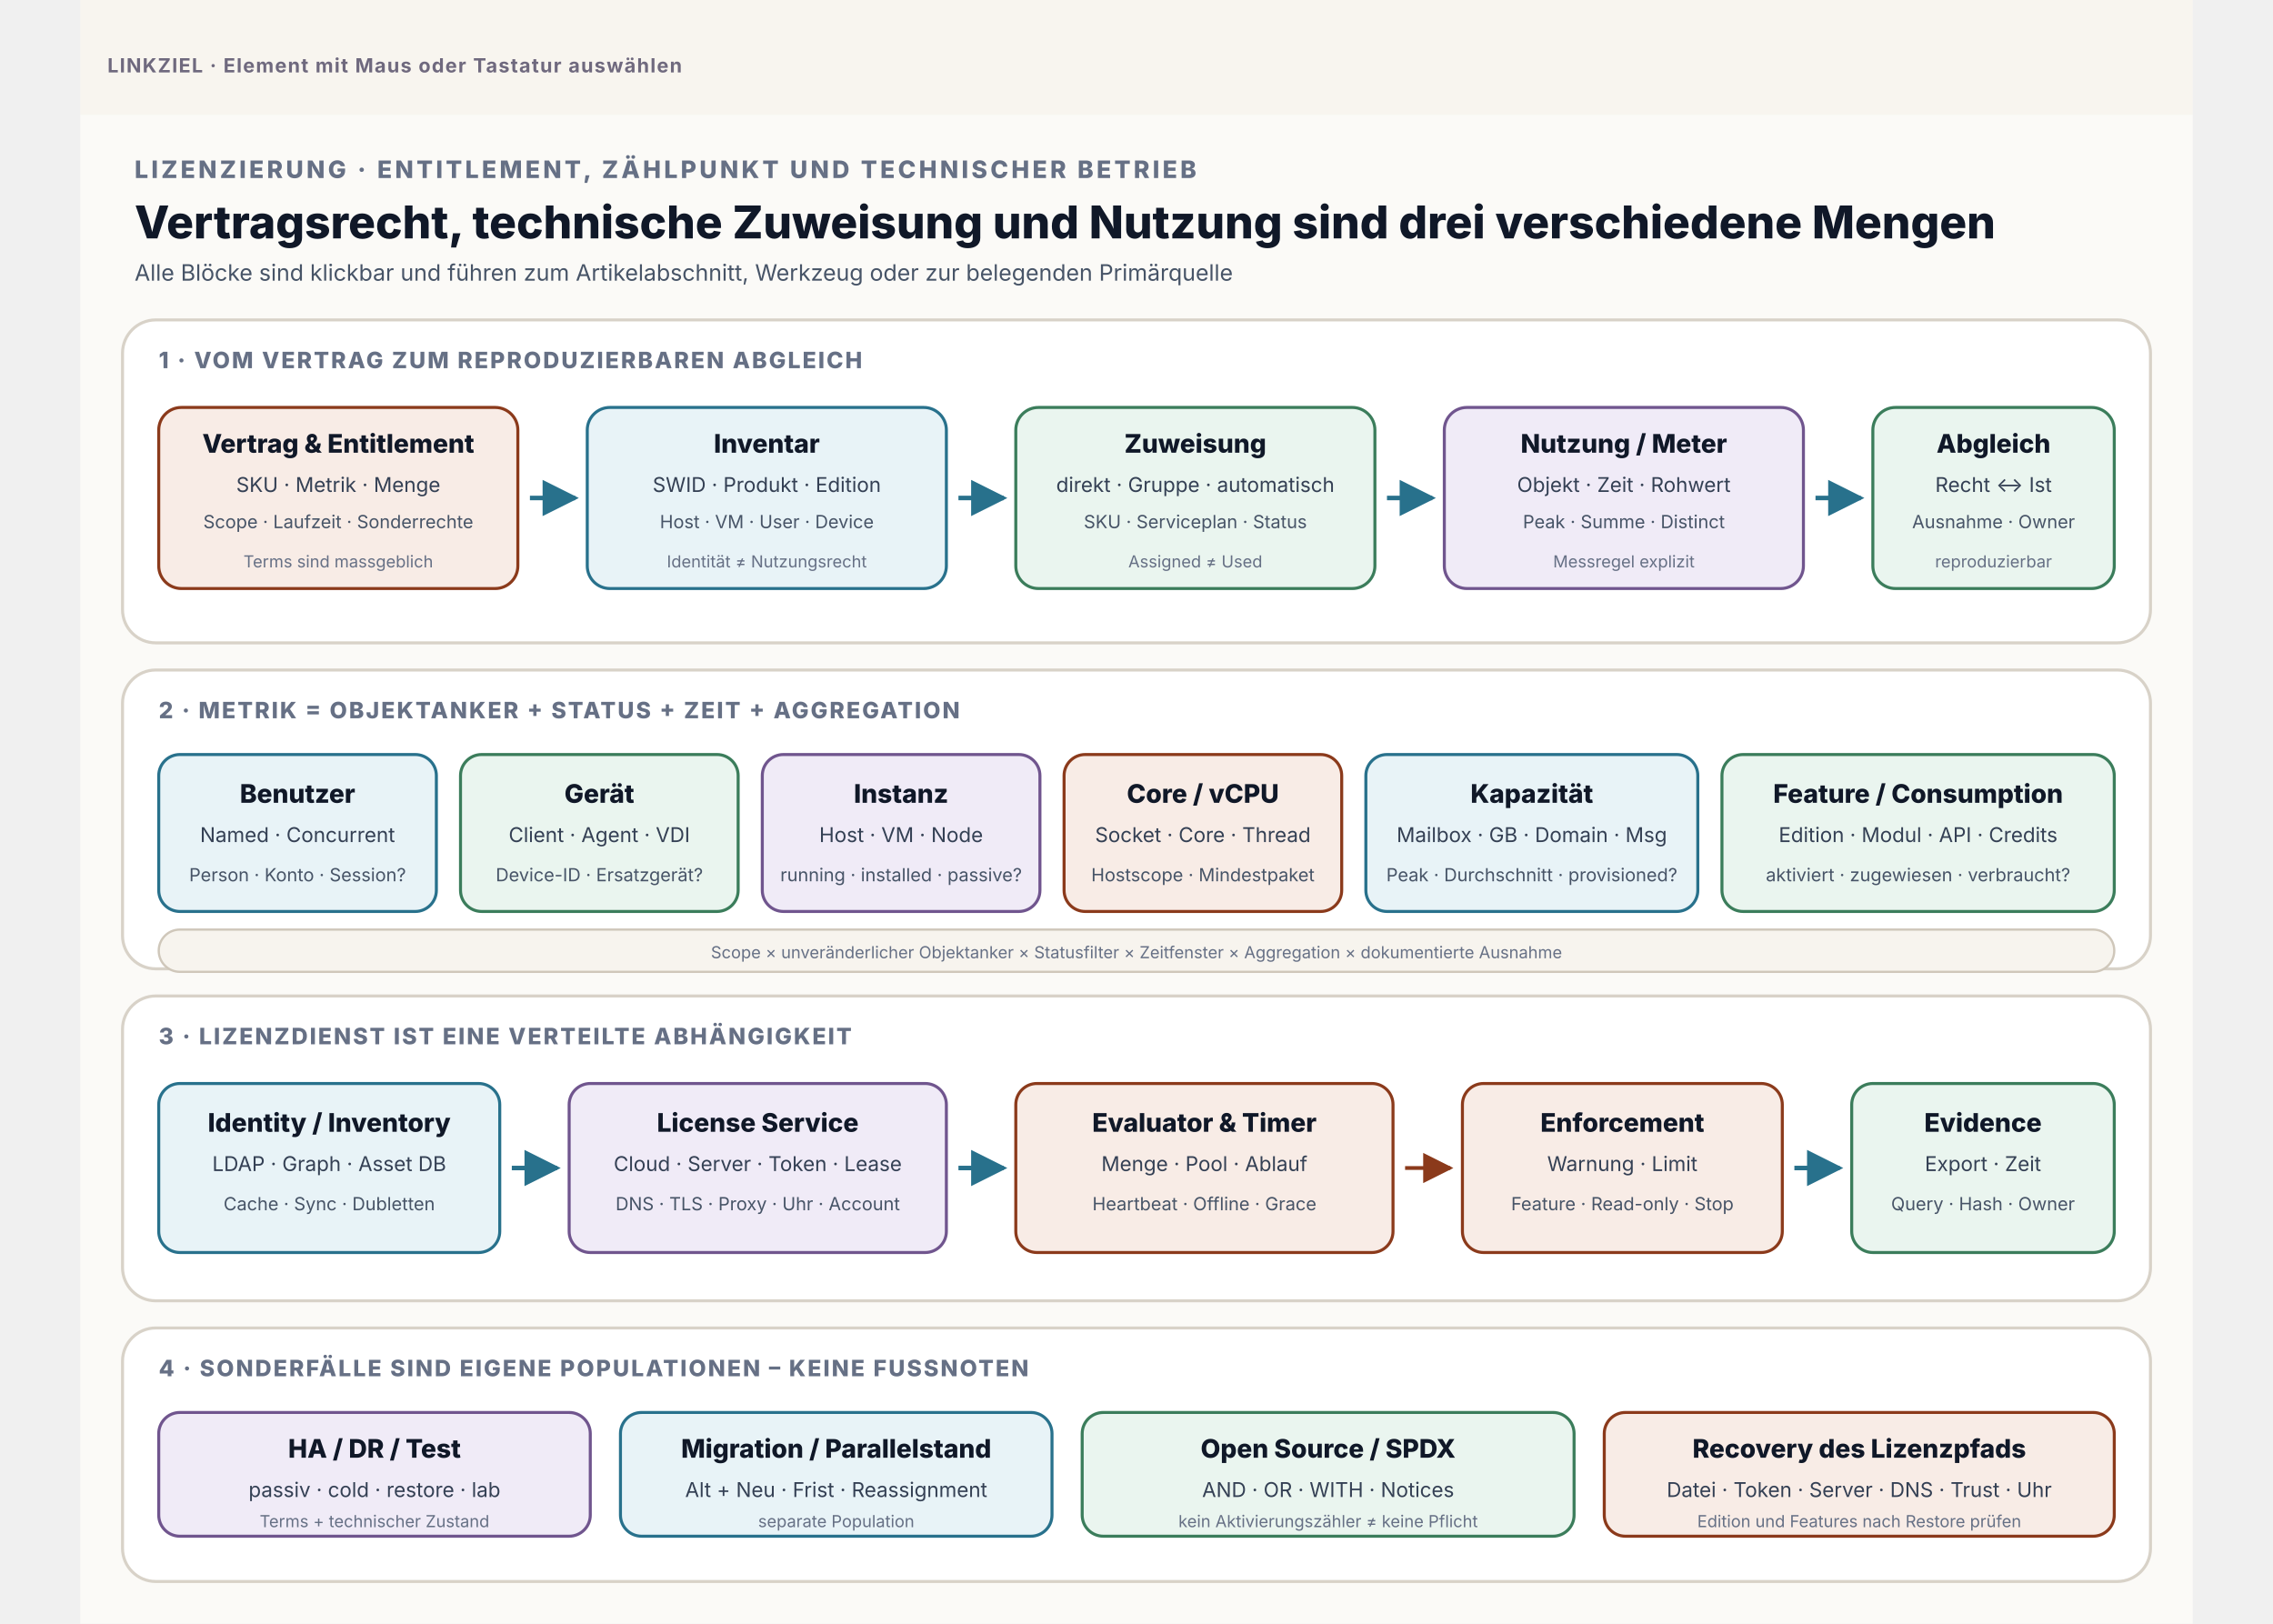
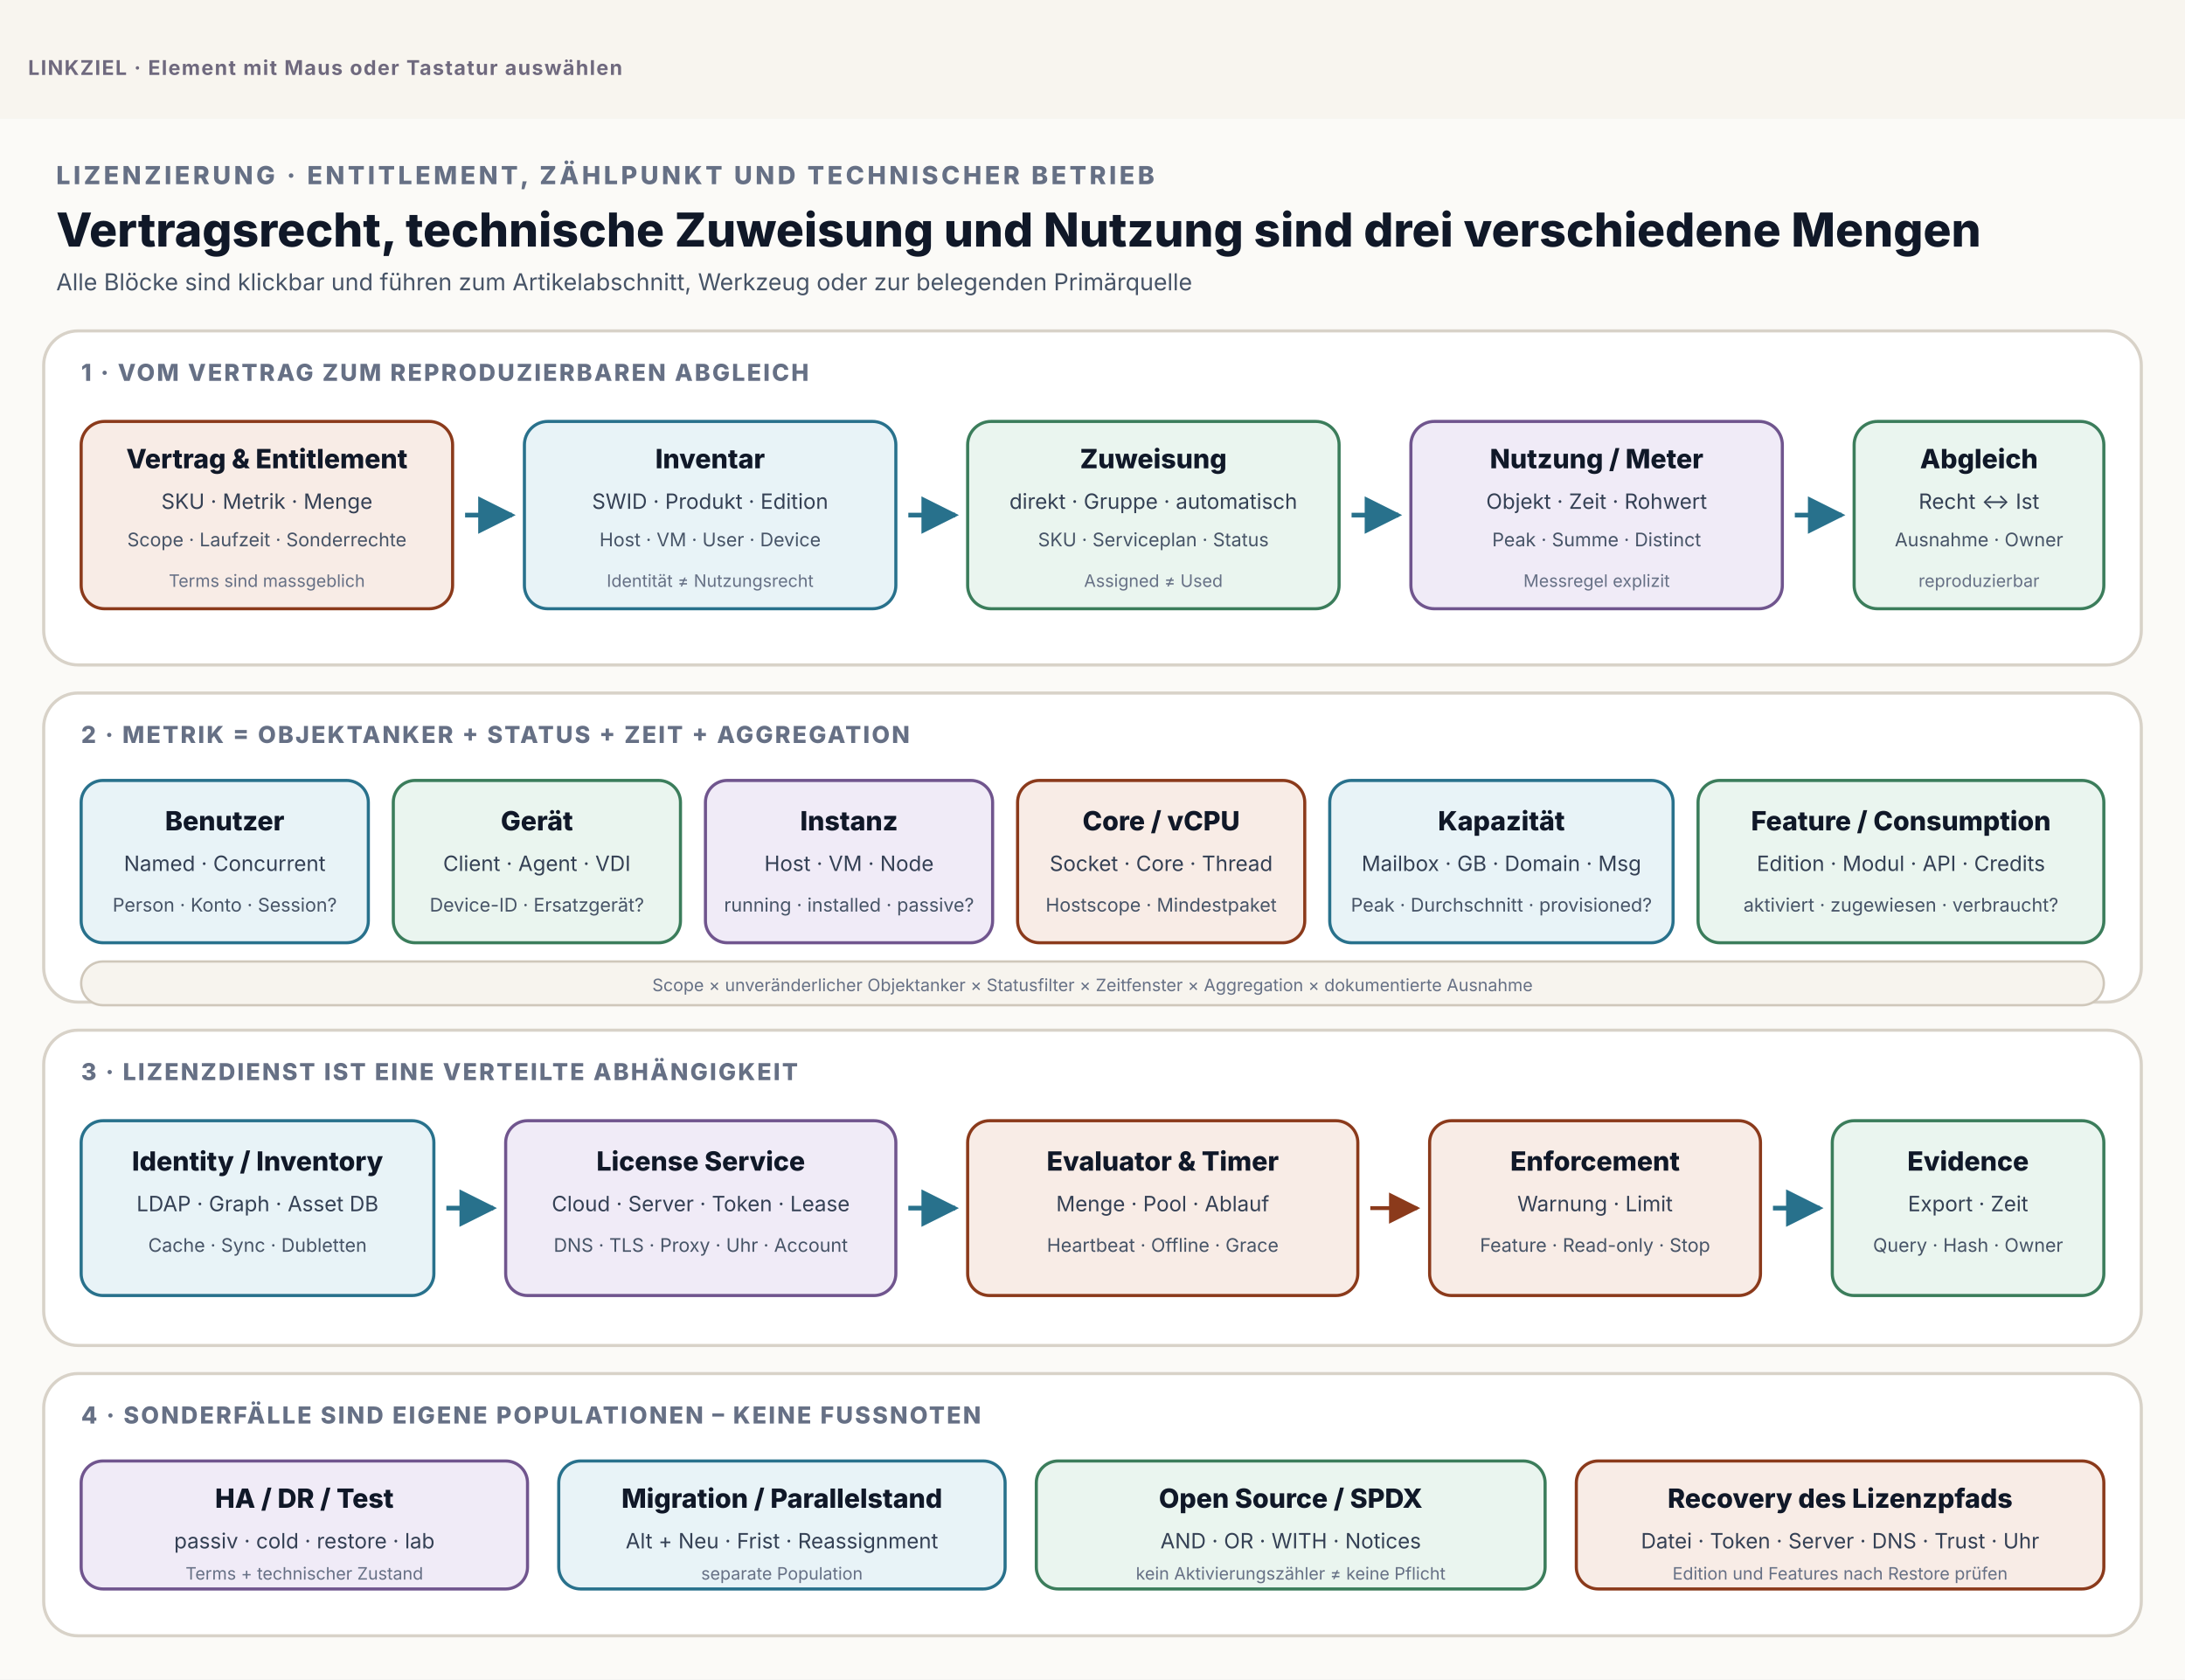
- <svg xmlns="http://www.w3.org/2000/svg" width="1400" height="1000" viewBox="0 -76 1400 1076" role="img" aria-labelledby="title desc">
+ <svg xmlns="http://www.w3.org/2000/svg" width="100%" height="100%" viewBox="0 -76 1400 1076" role="img" aria-labelledby="title desc" preserveAspectRatio="xMidYMid meet">
  <style>
    :root { color-scheme: light; }
    text { font-family: Inter, ui-sans-serif, system-ui, -apple-system, BlinkMacSystemFont, "Segoe UI", sans-serif; fill: #101828; }
    .eyebrow { font-size: 16px; font-weight: 800; letter-spacing: 2px; fill: #667085; }
    .title { font-size: 30px; font-weight: 800; }
    .subtitle { font-size: 15px; fill: #475467; }
    .section { font-size: 15px; font-weight: 800; letter-spacing: 1.25px; fill: #667085; }
    .label { font-size: 17px; font-weight: 800; }
    .body { font-size: 13.5px; fill: #344054; }
    .small { font-size: 12px; fill: #475467; }
    .tiny { font-size: 11px; fill: #667085; }
    .frame { fill: #fff; stroke: #d8d2c8; stroke-width: 2; }
    .hit { fill: #f7f4ee; stroke: #cfc7ba; stroke-width: 2; transition: fill .18s ease, stroke .18s ease, transform .18s ease; transform-box: fill-box; transform-origin: center; }
    .hit-blue { fill: #e8f3f7; stroke: #28718c; }
    .hit-green { fill: #eaf5ef; stroke: #3b7d5b; }
    .hit-red { fill: #f8ece6; stroke: #8b3a1b; }
    .hit-violet { fill: #f0ebf7; stroke: #70558e; }
    .chip { fill: #f7f4ee; stroke: #cfc7ba; stroke-width: 1.5; transition: fill .18s ease, stroke .18s ease, transform .18s ease; transform-box: fill-box; transform-origin: center; }
    .arrow { stroke: #28718c; stroke-width: 3; fill: none; marker-end: url(#arrow); }
    .arrow-red { stroke: #8b3a1b; stroke-width: 2.5; fill: none; marker-end: url(#arrowRed); }
    a { cursor: pointer; outline: none; }
    a:hover .hit, a:focus .hit { fill: #d9edf4; stroke: #0d6a8a; transform: translateY(-3px); }
    a:hover .hit-green, a:focus .hit-green { fill: #d5ecdf; stroke: #246844; }
    a:hover .hit-red, a:focus .hit-red { fill: #f3d8cc; stroke: #7a2d12; }
    a:hover .hit-violet, a:focus .hit-violet { fill: #e3d8ef; stroke: #5c3e7e; }
    a:hover .chip, a:focus .chip { fill: #d9edf4; stroke: #0d6a8a; transform: translateY(-2px); }
    a:hover text, a:focus text { fill: #064c66; }
  </style>
  <defs>
    <marker id="arrow" viewBox="0 0 10 10" refX="9" refY="5" markerWidth="8" markerHeight="8" orient="auto-start-reverse">
      <path d="M0 0 L10 5 L0 10 z" fill="#28718c" />
    </marker>
    <marker id="arrowRed" viewBox="0 0 10 10" refX="9" refY="5" markerWidth="8" markerHeight="8" orient="auto-start-reverse">
      <path d="M0 0 L10 5 L0 10 z" fill="#8b3a1b" />
    </marker>
  </defs>
  <rect width="1400" height="1000" fill="#fbfaf7" />
  <text class="eyebrow" x="36" y="42">LIZENZIERUNG · ENTITLEMENT, ZÄHLPUNKT UND TECHNISCHER BETRIEB</text>
  <text class="title" x="36" y="82">Vertragsrecht, technische Zuweisung und Nutzung sind drei verschiedene Mengen</text>
  <text class="subtitle" x="36" y="110">Alle Blöcke sind klickbar und führen zum Artikelabschnitt, Werkzeug oder zur belegenden Primärquelle</text>
  <rect class="frame" x="28" y="136" width="1344" height="214" rx="22" />
  <text class="section" x="52" y="168">1 · VOM VERTRAG ZUM REPRODUZIERBAREN ABGLEICH</text>
  <a data-link-hint="1" href="https://www.iso.org/standard/52293.html" target="_top" tabindex="0" aria-label="Vertrag &amp; Entitlement – SKU · Metrik · Menge – Scope · Laufzeit · Sonderrechte">
    <rect class="hit hit-red" x="52" y="194" width="238" height="120" rx="15" />
    <text class="label" x="171" y="224" text-anchor="middle">Vertrag &amp; Entitlement</text>
    <text class="body" x="171" y="250" text-anchor="middle">SKU · Metrik · Menge</text>
    <text class="small" x="171" y="274" text-anchor="middle">Scope · Laufzeit · Sonderrechte</text>
    <text class="tiny" x="171" y="300" text-anchor="middle">Terms sind massgeblich</text>
  </a>
  <path class="arrow" d="M298 254 H328" />
  <a data-link-hint="2" href="https://www.iso.org/standard/65666.html" target="_top" tabindex="0" aria-label="Inventar – SWID · Produkt · Edition – Host · VM · User · Device">
    <rect class="hit hit-blue" x="336" y="194" width="238" height="120" rx="15" />
    <text class="label" x="455" y="224" text-anchor="middle">Inventar</text>
    <text class="body" x="455" y="250" text-anchor="middle">SWID · Produkt · Edition</text>
    <text class="small" x="455" y="274" text-anchor="middle">Host · VM · User · Device</text>
    <text class="tiny" x="455" y="300" text-anchor="middle">Identität ≠ Nutzungsrecht</text>
  </a>
  <path class="arrow" d="M582 254 H612" />
  <a data-link-hint="3" href="/kb/lizenzierung#identitätsbasierte-lizenzierung" target="_top" tabindex="0" aria-label="Zuweisung – direkt · Gruppe · automatisch – SKU · Serviceplan · Status">
    <rect class="hit hit-green" x="620" y="194" width="238" height="120" rx="15" />
    <text class="label" x="739" y="224" text-anchor="middle">Zuweisung</text>
    <text class="body" x="739" y="250" text-anchor="middle">direkt · Gruppe · automatisch</text>
    <text class="small" x="739" y="274" text-anchor="middle">SKU · Serviceplan · Status</text>
    <text class="tiny" x="739" y="300" text-anchor="middle">Assigned ≠ Used</text>
  </a>
  <path class="arrow" d="M866 254 H896" />
  <a data-link-hint="4" href="/kb/lizenzierung#der-technische-zählpunkt" target="_top" tabindex="0" aria-label="Nutzung / Meter – Objekt · Zeit · Rohwert – Peak · Summe · Distinct">
    <rect class="hit hit-violet" x="904" y="194" width="238" height="120" rx="15" />
    <text class="label" x="1023" y="224" text-anchor="middle">Nutzung / Meter</text>
    <text class="body" x="1023" y="250" text-anchor="middle">Objekt · Zeit · Rohwert</text>
    <text class="small" x="1023" y="274" text-anchor="middle">Peak · Summe · Distinct</text>
    <text class="tiny" x="1023" y="300" text-anchor="middle">Messregel explizit</text>
  </a>
  <path class="arrow" d="M1150 254 H1180" />
  <a data-link-hint="5" href="/kb/lizenzierung#audit--und-betriebsnachweis" target="_top" tabindex="0" aria-label="Abgleich – Recht ↔ Ist – Ausnahme · Owner">
    <rect class="hit hit-green" x="1188" y="194" width="160" height="120" rx="15" />
    <text class="label" x="1268" y="224" text-anchor="middle">Abgleich</text>
    <text class="body" x="1268" y="250" text-anchor="middle">Recht ↔ Ist</text>
    <text class="small" x="1268" y="274" text-anchor="middle">Ausnahme · Owner</text>
    <text class="tiny" x="1268" y="300" text-anchor="middle">reproduzierbar</text>
  </a>
  <rect class="frame" x="28" y="368" width="1344" height="198" rx="22" />
  <text class="section" x="52" y="400">2 · METRIK = OBJEKTANKER + STATUS + ZEIT + AGGREGATION</text>
  <a data-link-hint="6" href="/kb/lizenzierung#lizenzmetriken-was-wird-gezählt" target="_top" tabindex="0" aria-label="Benutzer – Named · Concurrent – Person · Konto · Session?">
    <rect class="hit hit-blue" x="52" y="424" width="184" height="104" rx="14" />
    <text class="label" x="144" y="456" text-anchor="middle">Benutzer</text>
    <text class="body" x="144" y="482" text-anchor="middle">Named · Concurrent</text>
    <text class="small" x="144" y="508" text-anchor="middle">Person · Konto · Session?</text>
  </a>
  <a data-link-hint="7" href="/kb/lizenzierung#lizenzmetriken-was-wird-gezählt" target="_top" tabindex="0" aria-label="Gerät – Client · Agent · VDI – Device-ID · Ersatzgerät?">
    <rect class="hit hit-green" x="252" y="424" width="184" height="104" rx="14" />
    <text class="label" x="344" y="456" text-anchor="middle">Gerät</text>
    <text class="body" x="344" y="482" text-anchor="middle">Client · Agent · VDI</text>
    <text class="small" x="344" y="508" text-anchor="middle">Device-ID · Ersatzgerät?</text>
  </a>
  <a data-link-hint="8" href="/kb/lizenzierung#instanz--core--und-kapazitätsmodelle" target="_top" tabindex="0" aria-label="Instanz – Host · VM · Node – running · installed · passive?">
    <rect class="hit hit-violet" x="452" y="424" width="184" height="104" rx="14" />
    <text class="label" x="544" y="456" text-anchor="middle">Instanz</text>
    <text class="body" x="544" y="482" text-anchor="middle">Host · VM · Node</text>
    <text class="small" x="544" y="508" text-anchor="middle">running · installed · passive?</text>
  </a>
  <a data-link-hint="9" href="/kb/lizenzierung#instanz--core--und-kapazitätsmodelle" target="_top" tabindex="0" aria-label="Core / vCPU – Socket · Core · Thread – Hostscope · Mindestpaket">
    <rect class="hit hit-red" x="652" y="424" width="184" height="104" rx="14" />
    <text class="label" x="744" y="456" text-anchor="middle">Core / vCPU</text>
    <text class="body" x="744" y="482" text-anchor="middle">Socket · Core · Thread</text>
    <text class="small" x="744" y="508" text-anchor="middle">Hostscope · Mindestpaket</text>
  </a>
  <a data-link-hint="10" href="/kb/lizenzierung#instanz--core--und-kapazitätsmodelle" target="_top" tabindex="0" aria-label="Kapazität – Mailbox · GB · Domain · Msg – Peak · Durchschnitt · provisioned?">
    <rect class="hit hit-blue" x="852" y="424" width="220" height="104" rx="14" />
    <text class="label" x="962" y="456" text-anchor="middle">Kapazität</text>
    <text class="body" x="962" y="482" text-anchor="middle">Mailbox · GB · Domain · Msg</text>
    <text class="small" x="962" y="508" text-anchor="middle">Peak · Durchschnitt · provisioned?</text>
  </a>
  <a data-link-hint="11" href="/kb/lizenzierung#lizenzmetriken-was-wird-gezählt" target="_top" tabindex="0" aria-label="Feature / Consumption – Edition · Modul · API · Credits – aktiviert · zugewiesen · verbraucht?">
    <rect class="hit hit-green" x="1088" y="424" width="260" height="104" rx="14" />
    <text class="label" x="1218" y="456" text-anchor="middle">Feature / Consumption</text>
    <text class="body" x="1218" y="482" text-anchor="middle">Edition · Modul · API · Credits</text>
    <text class="small" x="1218" y="508" text-anchor="middle">aktiviert · zugewiesen · verbraucht?</text>
  </a>
  <a data-link-hint="12" href="/kb/lizenzierung#der-technische-zählpunkt" target="_top" tabindex="0" aria-label="Scope × unveränderlicher Objektanker × Statusfilter × Zeitfenster × Aggregation × dokumentierte Ausnahme">
    <rect class="chip" x="52" y="540" width="1296" height="28" rx="14" />
    <text class="tiny" x="700" y="559" text-anchor="middle">Scope × unveränderlicher Objektanker × Statusfilter × Zeitfenster × Aggregation × dokumentierte Ausnahme</text>
  </a>
  <rect class="frame" x="28" y="584" width="1344" height="202" rx="22" />
  <text class="section" x="52" y="616">3 · LIZENZDIENST IST EINE VERTEILTE ABHÄNGIGKEIT</text>
  <a data-link-hint="13" href="/kb/ldap" target="_top" tabindex="0" aria-label="Identity / Inventory – LDAP · Graph · Asset DB – Cache · Sync · Dubletten">
    <rect class="hit hit-blue" x="52" y="642" width="226" height="112" rx="14" />
    <text class="label" x="165" y="674" text-anchor="middle">Identity / Inventory</text>
    <text class="body" x="165" y="700" text-anchor="middle">LDAP · Graph · Asset DB</text>
    <text class="small" x="165" y="726" text-anchor="middle">Cache · Sync · Dubletten</text>
  </a>
  <path class="arrow" d="M286 698 H316" />
  <a data-link-hint="14" href="https://www.cisco.com/site/us/en/buy/licensing/index.html" target="_top" tabindex="0" aria-label="License Service – Cloud · Server · Token · Lease – DNS · TLS · Proxy · Uhr · Account">
    <rect class="hit hit-violet" x="324" y="642" width="250" height="112" rx="14" />
    <text class="label" x="449" y="674" text-anchor="middle">License Service</text>
    <text class="body" x="449" y="700" text-anchor="middle">Cloud · Server · Token · Lease</text>
    <text class="small" x="449" y="726" text-anchor="middle">DNS · TLS · Proxy · Uhr · Account</text>
  </a>
  <path class="arrow" d="M582 698 H612" />
  <a data-link-hint="15" href="/kb/lizenzierung#ablauf-grace-period-und-ausfall-des-lizenzdienstes" target="_top" tabindex="0" aria-label="Evaluator &amp; Timer – Menge · Pool · Ablauf – Heartbeat · Offline · Grace">
    <rect class="hit hit-red" x="620" y="642" width="250" height="112" rx="14" />
    <text class="label" x="745" y="674" text-anchor="middle">Evaluator &amp; Timer</text>
    <text class="body" x="745" y="700" text-anchor="middle">Menge · Pool · Ablauf</text>
    <text class="small" x="745" y="726" text-anchor="middle">Heartbeat · Offline · Grace</text>
  </a>
  <path class="arrow-red" d="M878 698 H908" />
  <a data-link-hint="16" href="/kb/lizenzierung#entitlement-zuweisung-nutzung-und-enforcement" target="_top" tabindex="0" aria-label="Enforcement – Warnung · Limit – Feature · Read-only · Stop">
    <rect class="hit hit-red" x="916" y="642" width="212" height="112" rx="14" />
    <text class="label" x="1022" y="674" text-anchor="middle">Enforcement</text>
    <text class="body" x="1022" y="700" text-anchor="middle">Warnung · Limit</text>
    <text class="small" x="1022" y="726" text-anchor="middle">Feature · Read-only · Stop</text>
  </a>
  <path class="arrow" d="M1136 698 H1166" />
  <a data-link-hint="17" href="/kb/lizenzierung#audit--und-betriebsnachweis" target="_top" tabindex="0" aria-label="Evidence – Export · Zeit – Query · Hash · Owner">
    <rect class="hit hit-green" x="1174" y="642" width="174" height="112" rx="14" />
    <text class="label" x="1261" y="674" text-anchor="middle">Evidence</text>
    <text class="body" x="1261" y="700" text-anchor="middle">Export · Zeit</text>
    <text class="small" x="1261" y="726" text-anchor="middle">Query · Hash · Owner</text>
  </a>
  <rect class="frame" x="28" y="804" width="1344" height="168" rx="22" />
  <text class="section" x="52" y="836">4 · SONDERFÄLLE SIND EIGENE POPULATIONEN – KEINE FUSSNOTEN</text>
  <a data-link-hint="18" href="/kb/lizenzierung#ha-disaster-recovery-test-und-migration" target="_top" tabindex="0" aria-label="HA / DR / Test – passiv · cold · restore · lab – Terms + technischer Zustand">
    <rect class="hit hit-violet" x="52" y="860" width="286" height="82" rx="14" />
    <text class="label" x="195" y="890" text-anchor="middle">HA / DR / Test</text>
    <text class="body" x="195" y="916" text-anchor="middle">passiv · cold · restore · lab</text>
    <text class="tiny" x="195" y="936" text-anchor="middle">Terms + technischer Zustand</text>
  </a>
  <a data-link-hint="19" href="/kb/migration" target="_top" tabindex="0" aria-label="Migration / Parallelstand – Alt + Neu · Frist · Reassignment – separate Population">
    <rect class="hit hit-blue" x="358" y="860" width="286" height="82" rx="14" />
    <text class="label" x="501" y="890" text-anchor="middle">Migration / Parallelstand</text>
    <text class="body" x="501" y="916" text-anchor="middle">Alt + Neu · Frist · Reassignment</text>
    <text class="tiny" x="501" y="936" text-anchor="middle">separate Population</text>
  </a>
  <a data-link-hint="20" href="https://spdx.github.io/spdx-spec/v3.0.1/annexes/spdx-license-expressions/" target="_top" tabindex="0" aria-label="Open Source / SPDX – AND · OR · WITH · Notices – kein Aktivierungszähler ≠ keine Pflicht">
    <rect class="hit hit-green" x="664" y="860" width="326" height="82" rx="14" />
    <text class="label" x="827" y="890" text-anchor="middle">Open Source / SPDX</text>
    <text class="body" x="827" y="916" text-anchor="middle">AND · OR · WITH · Notices</text>
    <text class="tiny" x="827" y="936" text-anchor="middle">kein Aktivierungszähler ≠ keine Pflicht</text>
  </a>
  <a data-link-hint="21" href="/kb/backup-dr" target="_top" tabindex="0" aria-label="Recovery des Lizenzpfads – Datei · Token · Server · DNS · Trust · Uhr – Edition und Features nach Restore prüfen">
    <rect class="hit hit-red" x="1010" y="860" width="338" height="82" rx="14" />
    <text class="label" x="1179" y="890" text-anchor="middle">Recovery des Lizenzpfads</text>
    <text class="body" x="1179" y="916" text-anchor="middle">Datei · Token · Server · DNS · Trust · Uhr</text>
    <text class="tiny" x="1179" y="936" text-anchor="middle">Edition und Features nach Restore prüfen</text>
  </a>
  <style>
    .link-target-gutter{fill:#f8f5ef}
    .link-target-placeholder{font:650 13px system-ui,-apple-system,"Segoe UI",sans-serif;letter-spacing:.06em;fill:#6f697e}
    .link-target-ui{opacity:0;transition:opacity .12s ease;pointer-events:none}
    svg:has(a[href]:hover) .link-target-ui,svg:has(a[href]:focus) .link-target-ui{opacity:1}
    .link-target-backdrop{fill:#13263a;stroke:#ffffff;stroke-width:2}
    .link-target-copy{opacity:0}
    .link-target-label{font:700 16px system-ui,-apple-system,"Segoe UI",sans-serif;fill:#ffffff}
    .link-target-address{font:500 12px ui-monospace,"SFMono-Regular",Consolas,monospace;fill:#bfe7ff}
svg:has(a[data-link-hint="1"]:hover) .link-target-copy-1,svg:has(a[data-link-hint="1"]:focus) .link-target-copy-1{opacity:1}
svg:has(a[data-link-hint="2"]:hover) .link-target-copy-2,svg:has(a[data-link-hint="2"]:focus) .link-target-copy-2{opacity:1}
svg:has(a[data-link-hint="3"]:hover) .link-target-copy-3,svg:has(a[data-link-hint="3"]:focus) .link-target-copy-3{opacity:1}
svg:has(a[data-link-hint="4"]:hover) .link-target-copy-4,svg:has(a[data-link-hint="4"]:focus) .link-target-copy-4{opacity:1}
svg:has(a[data-link-hint="5"]:hover) .link-target-copy-5,svg:has(a[data-link-hint="5"]:focus) .link-target-copy-5{opacity:1}
svg:has(a[data-link-hint="6"]:hover) .link-target-copy-6,svg:has(a[data-link-hint="6"]:focus) .link-target-copy-6{opacity:1}
svg:has(a[data-link-hint="7"]:hover) .link-target-copy-7,svg:has(a[data-link-hint="7"]:focus) .link-target-copy-7{opacity:1}
svg:has(a[data-link-hint="8"]:hover) .link-target-copy-8,svg:has(a[data-link-hint="8"]:focus) .link-target-copy-8{opacity:1}
svg:has(a[data-link-hint="9"]:hover) .link-target-copy-9,svg:has(a[data-link-hint="9"]:focus) .link-target-copy-9{opacity:1}
svg:has(a[data-link-hint="10"]:hover) .link-target-copy-10,svg:has(a[data-link-hint="10"]:focus) .link-target-copy-10{opacity:1}
svg:has(a[data-link-hint="11"]:hover) .link-target-copy-11,svg:has(a[data-link-hint="11"]:focus) .link-target-copy-11{opacity:1}
svg:has(a[data-link-hint="12"]:hover) .link-target-copy-12,svg:has(a[data-link-hint="12"]:focus) .link-target-copy-12{opacity:1}
svg:has(a[data-link-hint="13"]:hover) .link-target-copy-13,svg:has(a[data-link-hint="13"]:focus) .link-target-copy-13{opacity:1}
svg:has(a[data-link-hint="14"]:hover) .link-target-copy-14,svg:has(a[data-link-hint="14"]:focus) .link-target-copy-14{opacity:1}
svg:has(a[data-link-hint="15"]:hover) .link-target-copy-15,svg:has(a[data-link-hint="15"]:focus) .link-target-copy-15{opacity:1}
svg:has(a[data-link-hint="16"]:hover) .link-target-copy-16,svg:has(a[data-link-hint="16"]:focus) .link-target-copy-16{opacity:1}
svg:has(a[data-link-hint="17"]:hover) .link-target-copy-17,svg:has(a[data-link-hint="17"]:focus) .link-target-copy-17{opacity:1}
svg:has(a[data-link-hint="18"]:hover) .link-target-copy-18,svg:has(a[data-link-hint="18"]:focus) .link-target-copy-18{opacity:1}
svg:has(a[data-link-hint="19"]:hover) .link-target-copy-19,svg:has(a[data-link-hint="19"]:focus) .link-target-copy-19{opacity:1}
svg:has(a[data-link-hint="20"]:hover) .link-target-copy-20,svg:has(a[data-link-hint="20"]:focus) .link-target-copy-20{opacity:1}
svg:has(a[data-link-hint="21"]:hover) .link-target-copy-21,svg:has(a[data-link-hint="21"]:focus) .link-target-copy-21{opacity:1}
  </style>
  <rect class="link-target-gutter" x="0" y="-76" width="1400" height="76" />
  <text class="link-target-placeholder" x="18" y="-28">LINKZIEL · Element mit Maus oder Tastatur auswählen</text>
  <g class="link-target-ui" aria-hidden="true" pointer-events="none">
    <rect class="link-target-backdrop" x="12" y="-70" width="1376" height="62" rx="12" />
    <g class="link-target-copy link-target-copy-1">
      <text class="link-target-label" x="26" y="-42">Öffnet: Vertrag &amp; Entitlement – SKU · Metrik · Menge – Scope · Laufzeit · Sonderrechte</text>
      <text class="link-target-address" x="26" y="-20">Ziel: https://www.iso.org/standard/52293.html</text>
    </g>
    <g class="link-target-copy link-target-copy-2">
      <text class="link-target-label" x="26" y="-42">Öffnet: Inventar – SWID · Produkt · Edition – Host · VM · User · Device</text>
      <text class="link-target-address" x="26" y="-20">Ziel: https://www.iso.org/standard/65666.html</text>
    </g>
    <g class="link-target-copy link-target-copy-3">
      <text class="link-target-label" x="26" y="-42">Öffnet: Zuweisung – direkt · Gruppe · automatisch – SKU · Serviceplan · Status</text>
      <text class="link-target-address" x="26" y="-20">Ziel: /kb/lizenzierung#identitätsbasierte-lizenzierung</text>
    </g>
    <g class="link-target-copy link-target-copy-4">
      <text class="link-target-label" x="26" y="-42">Öffnet: Nutzung / Meter – Objekt · Zeit · Rohwert – Peak · Summe · Distinct</text>
      <text class="link-target-address" x="26" y="-20">Ziel: /kb/lizenzierung#der-technische-zählpunkt</text>
    </g>
    <g class="link-target-copy link-target-copy-5">
      <text class="link-target-label" x="26" y="-42">Öffnet: Abgleich – Recht ↔ Ist – Ausnahme · Owner</text>
      <text class="link-target-address" x="26" y="-20">Ziel: /kb/lizenzierung#audit--und-betriebsnachweis</text>
    </g>
    <g class="link-target-copy link-target-copy-6">
      <text class="link-target-label" x="26" y="-42">Öffnet: Benutzer – Named · Concurrent – Person · Konto · Session?</text>
      <text class="link-target-address" x="26" y="-20">Ziel: /kb/lizenzierung#lizenzmetriken-was-wird-gezählt</text>
    </g>
    <g class="link-target-copy link-target-copy-7">
      <text class="link-target-label" x="26" y="-42">Öffnet: Gerät – Client · Agent · VDI – Device-ID · Ersatzgerät?</text>
      <text class="link-target-address" x="26" y="-20">Ziel: /kb/lizenzierung#lizenzmetriken-was-wird-gezählt</text>
    </g>
    <g class="link-target-copy link-target-copy-8">
      <text class="link-target-label" x="26" y="-42">Öffnet: Instanz – Host · VM · Node – running · installed · passive?</text>
      <text class="link-target-address" x="26" y="-20">Ziel: /kb/lizenzierung#instanz--core--und-kapazitätsmodelle</text>
    </g>
    <g class="link-target-copy link-target-copy-9">
      <text class="link-target-label" x="26" y="-42">Öffnet: Core / vCPU – Socket · Core · Thread – Hostscope · Mindestpaket</text>
      <text class="link-target-address" x="26" y="-20">Ziel: /kb/lizenzierung#instanz--core--und-kapazitätsmodelle</text>
    </g>
    <g class="link-target-copy link-target-copy-10">
      <text class="link-target-label" x="26" y="-42">Öffnet: Kapazität – Mailbox · GB · Domain · Msg – Peak · Durchschnitt · provisioned?</text>
      <text class="link-target-address" x="26" y="-20">Ziel: /kb/lizenzierung#instanz--core--und-kapazitätsmodelle</text>
    </g>
    <g class="link-target-copy link-target-copy-11">
      <text class="link-target-label" x="26" y="-42">Öffnet: Feature / Consumption – Edition · Modul · API · Credits – aktiviert · zugewiesen · verbraucht?</text>
      <text class="link-target-address" x="26" y="-20">Ziel: /kb/lizenzierung#lizenzmetriken-was-wird-gezählt</text>
    </g>
    <g class="link-target-copy link-target-copy-12">
      <text class="link-target-label" x="26" y="-42">Öffnet: Scope × unveränderlicher Objektanker × Statusfilter × Zeitfenster × Aggregation × dokumentierte Ausnahme</text>
      <text class="link-target-address" x="26" y="-20">Ziel: /kb/lizenzierung#der-technische-zählpunkt</text>
    </g>
    <g class="link-target-copy link-target-copy-13">
      <text class="link-target-label" x="26" y="-42">Öffnet: Identity / Inventory – LDAP · Graph · Asset DB – Cache · Sync · Dubletten</text>
      <text class="link-target-address" x="26" y="-20">Ziel: /kb/ldap</text>
    </g>
    <g class="link-target-copy link-target-copy-14">
      <text class="link-target-label" x="26" y="-42">Öffnet: License Service – Cloud · Server · Token · Lease – DNS · TLS · Proxy · Uhr · Account</text>
      <text class="link-target-address" x="26" y="-20">Ziel: https://www.cisco.com/site/us/en/buy/licensing/index.html</text>
    </g>
    <g class="link-target-copy link-target-copy-15">
      <text class="link-target-label" x="26" y="-42">Öffnet: Evaluator &amp; Timer – Menge · Pool · Ablauf – Heartbeat · Offline · Grace</text>
      <text class="link-target-address" x="26" y="-20">Ziel: /kb/lizenzierung#ablauf-grace-period-und-ausfall-des-lizenzdienstes</text>
    </g>
    <g class="link-target-copy link-target-copy-16">
      <text class="link-target-label" x="26" y="-42">Öffnet: Enforcement – Warnung · Limit – Feature · Read-only · Stop</text>
      <text class="link-target-address" x="26" y="-20">Ziel: /kb/lizenzierung#entitlement-zuweisung-nutzung-und-enforcement</text>
    </g>
    <g class="link-target-copy link-target-copy-17">
      <text class="link-target-label" x="26" y="-42">Öffnet: Evidence – Export · Zeit – Query · Hash · Owner</text>
      <text class="link-target-address" x="26" y="-20">Ziel: /kb/lizenzierung#audit--und-betriebsnachweis</text>
    </g>
    <g class="link-target-copy link-target-copy-18">
      <text class="link-target-label" x="26" y="-42">Öffnet: HA / DR / Test – passiv · cold · restore · lab – Terms + technischer Zustand</text>
      <text class="link-target-address" x="26" y="-20">Ziel: /kb/lizenzierung#ha-disaster-recovery-test-und-migration</text>
    </g>
    <g class="link-target-copy link-target-copy-19">
      <text class="link-target-label" x="26" y="-42">Öffnet: Migration / Parallelstand – Alt + Neu · Frist · Reassignment – separate Population</text>
      <text class="link-target-address" x="26" y="-20">Ziel: /kb/migration</text>
    </g>
    <g class="link-target-copy link-target-copy-20">
      <text class="link-target-label" x="26" y="-42">Öffnet: Open Source / SPDX – AND · OR · WITH · Notices – kein Aktivierungszähler ≠ keine Pflicht</text>
      <text class="link-target-address" x="26" y="-20">Ziel: https://spdx.github.io/spdx-spec/v3.0.1/annexes/spdx-license-expressions/</text>
    </g>
    <g class="link-target-copy link-target-copy-21">
      <text class="link-target-label" x="26" y="-42">Öffnet: Recovery des Lizenzpfads – Datei · Token · Server · DNS · Trust · Uhr – Edition und Features nach Restore prüfen</text>
      <text class="link-target-address" x="26" y="-20">Ziel: /kb/backup-dr</text>
    </g>
  </g>
</svg>
